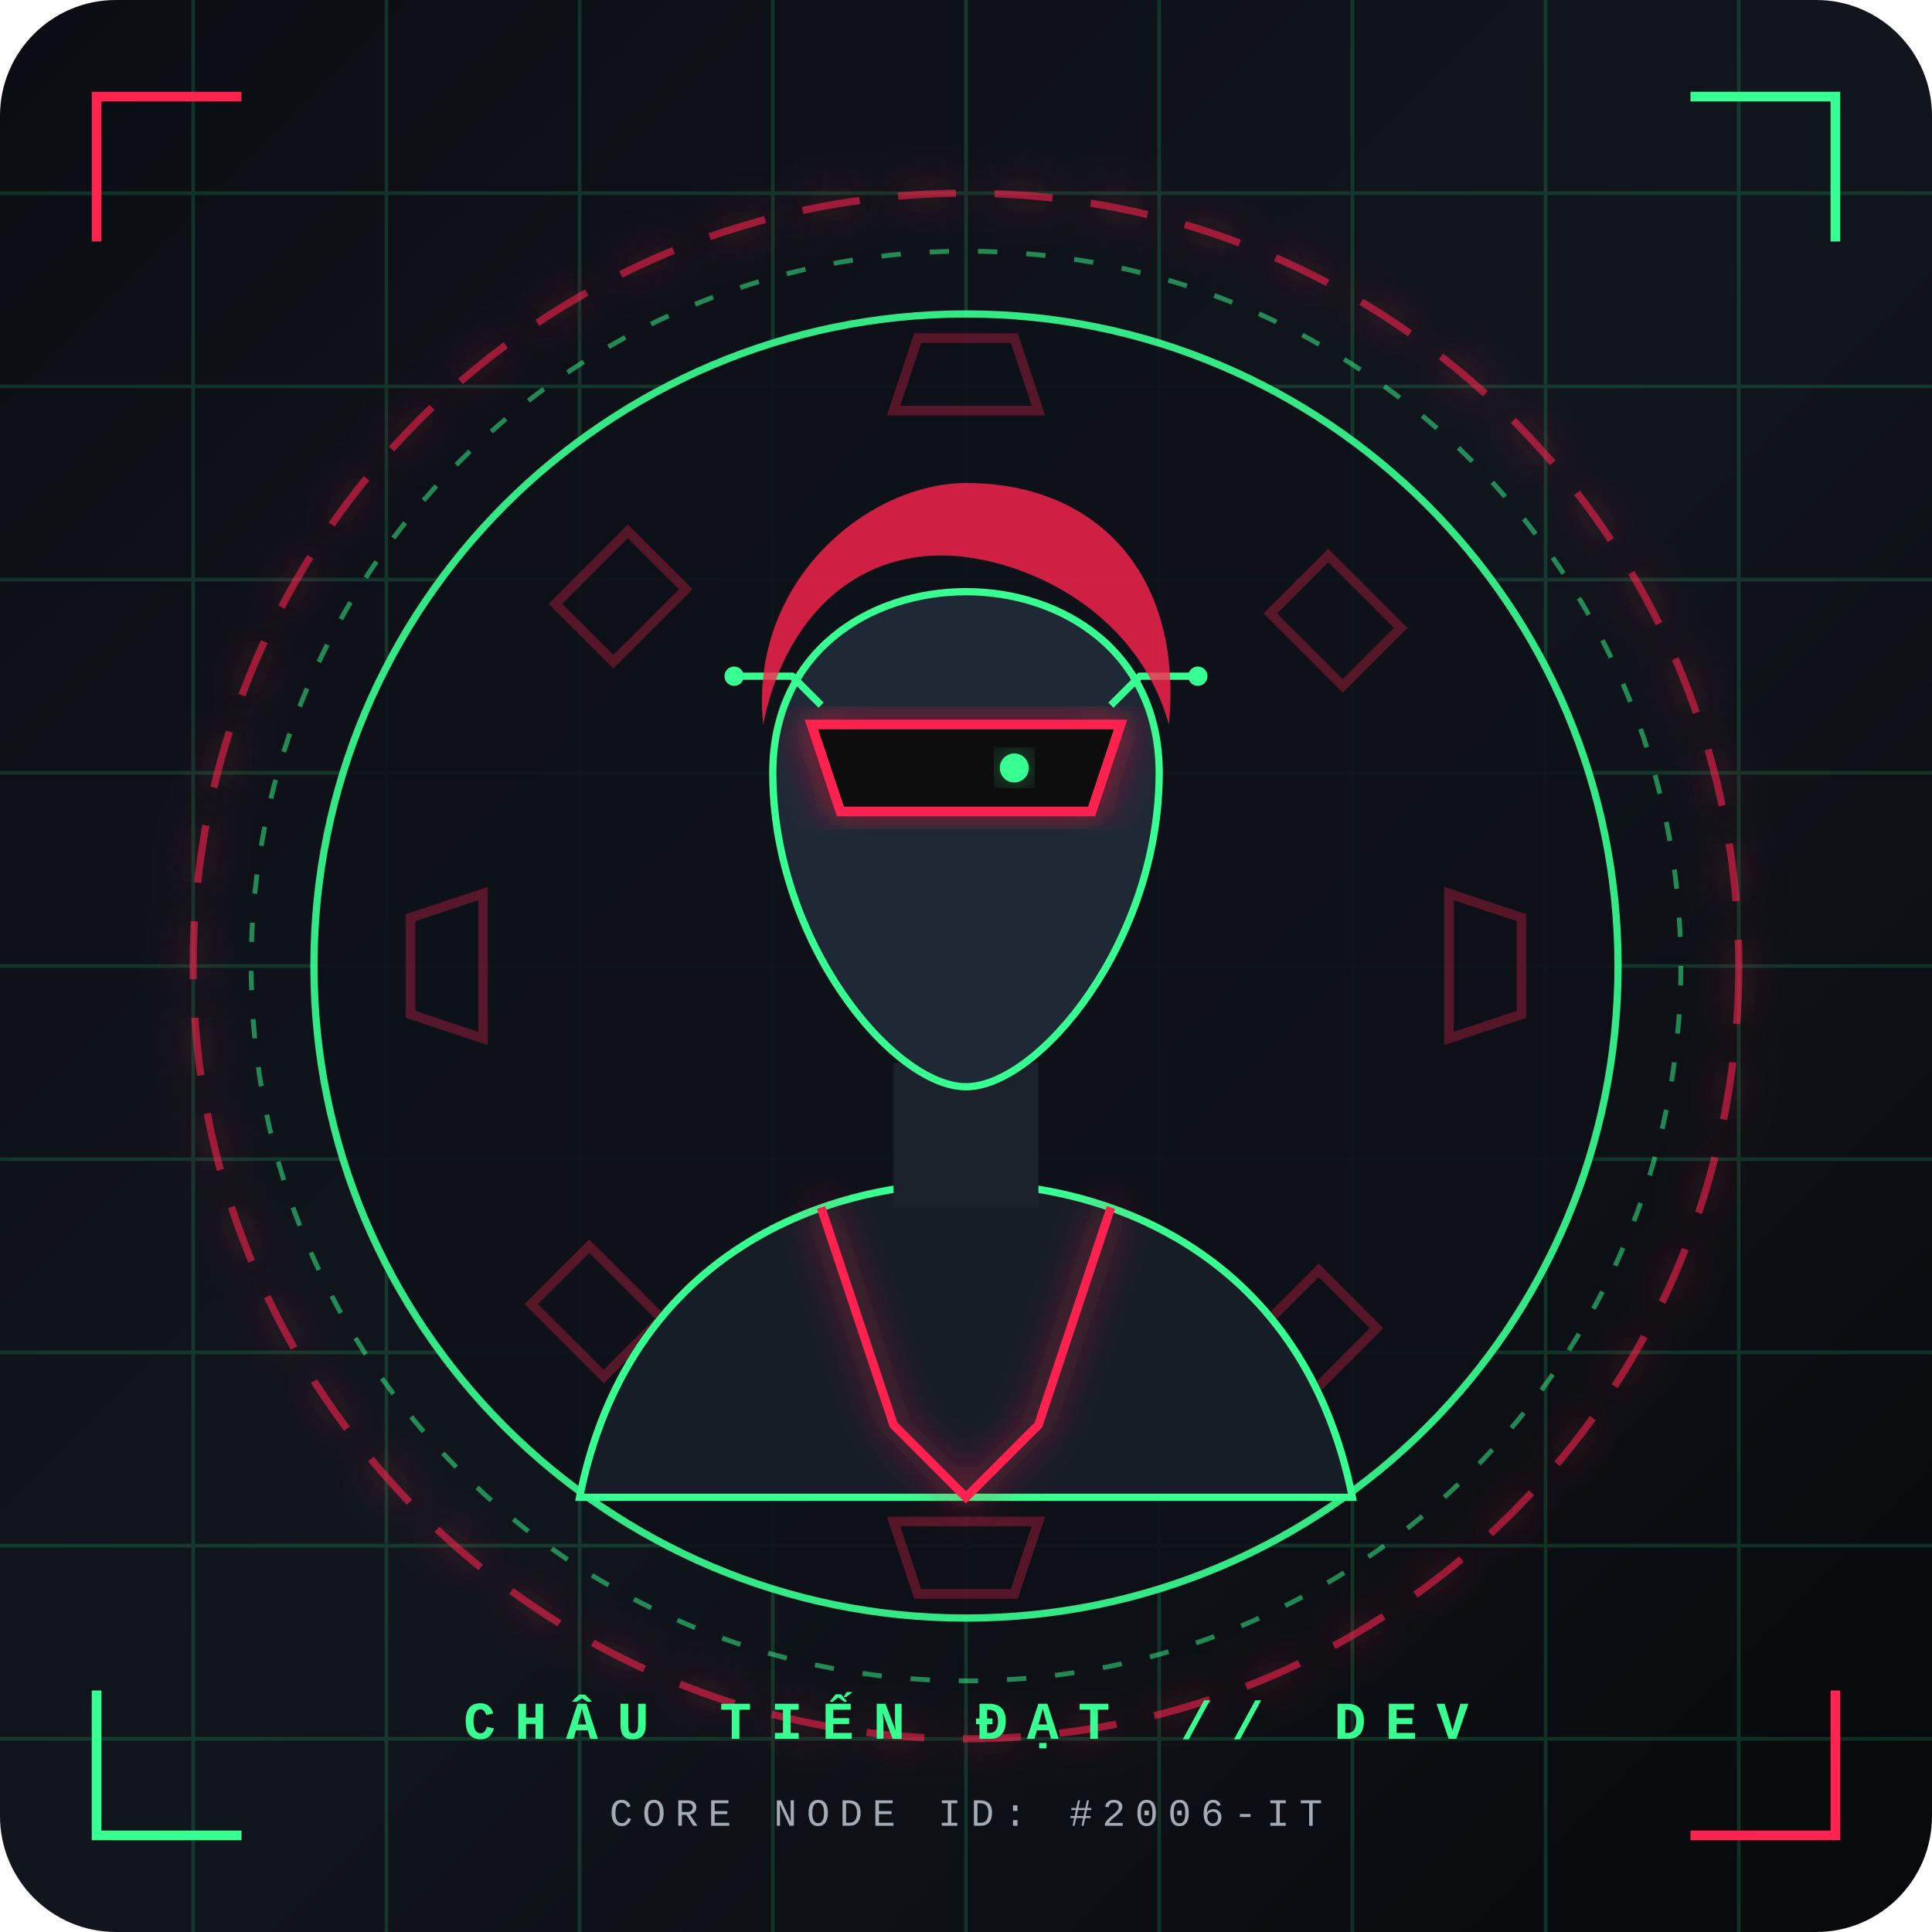
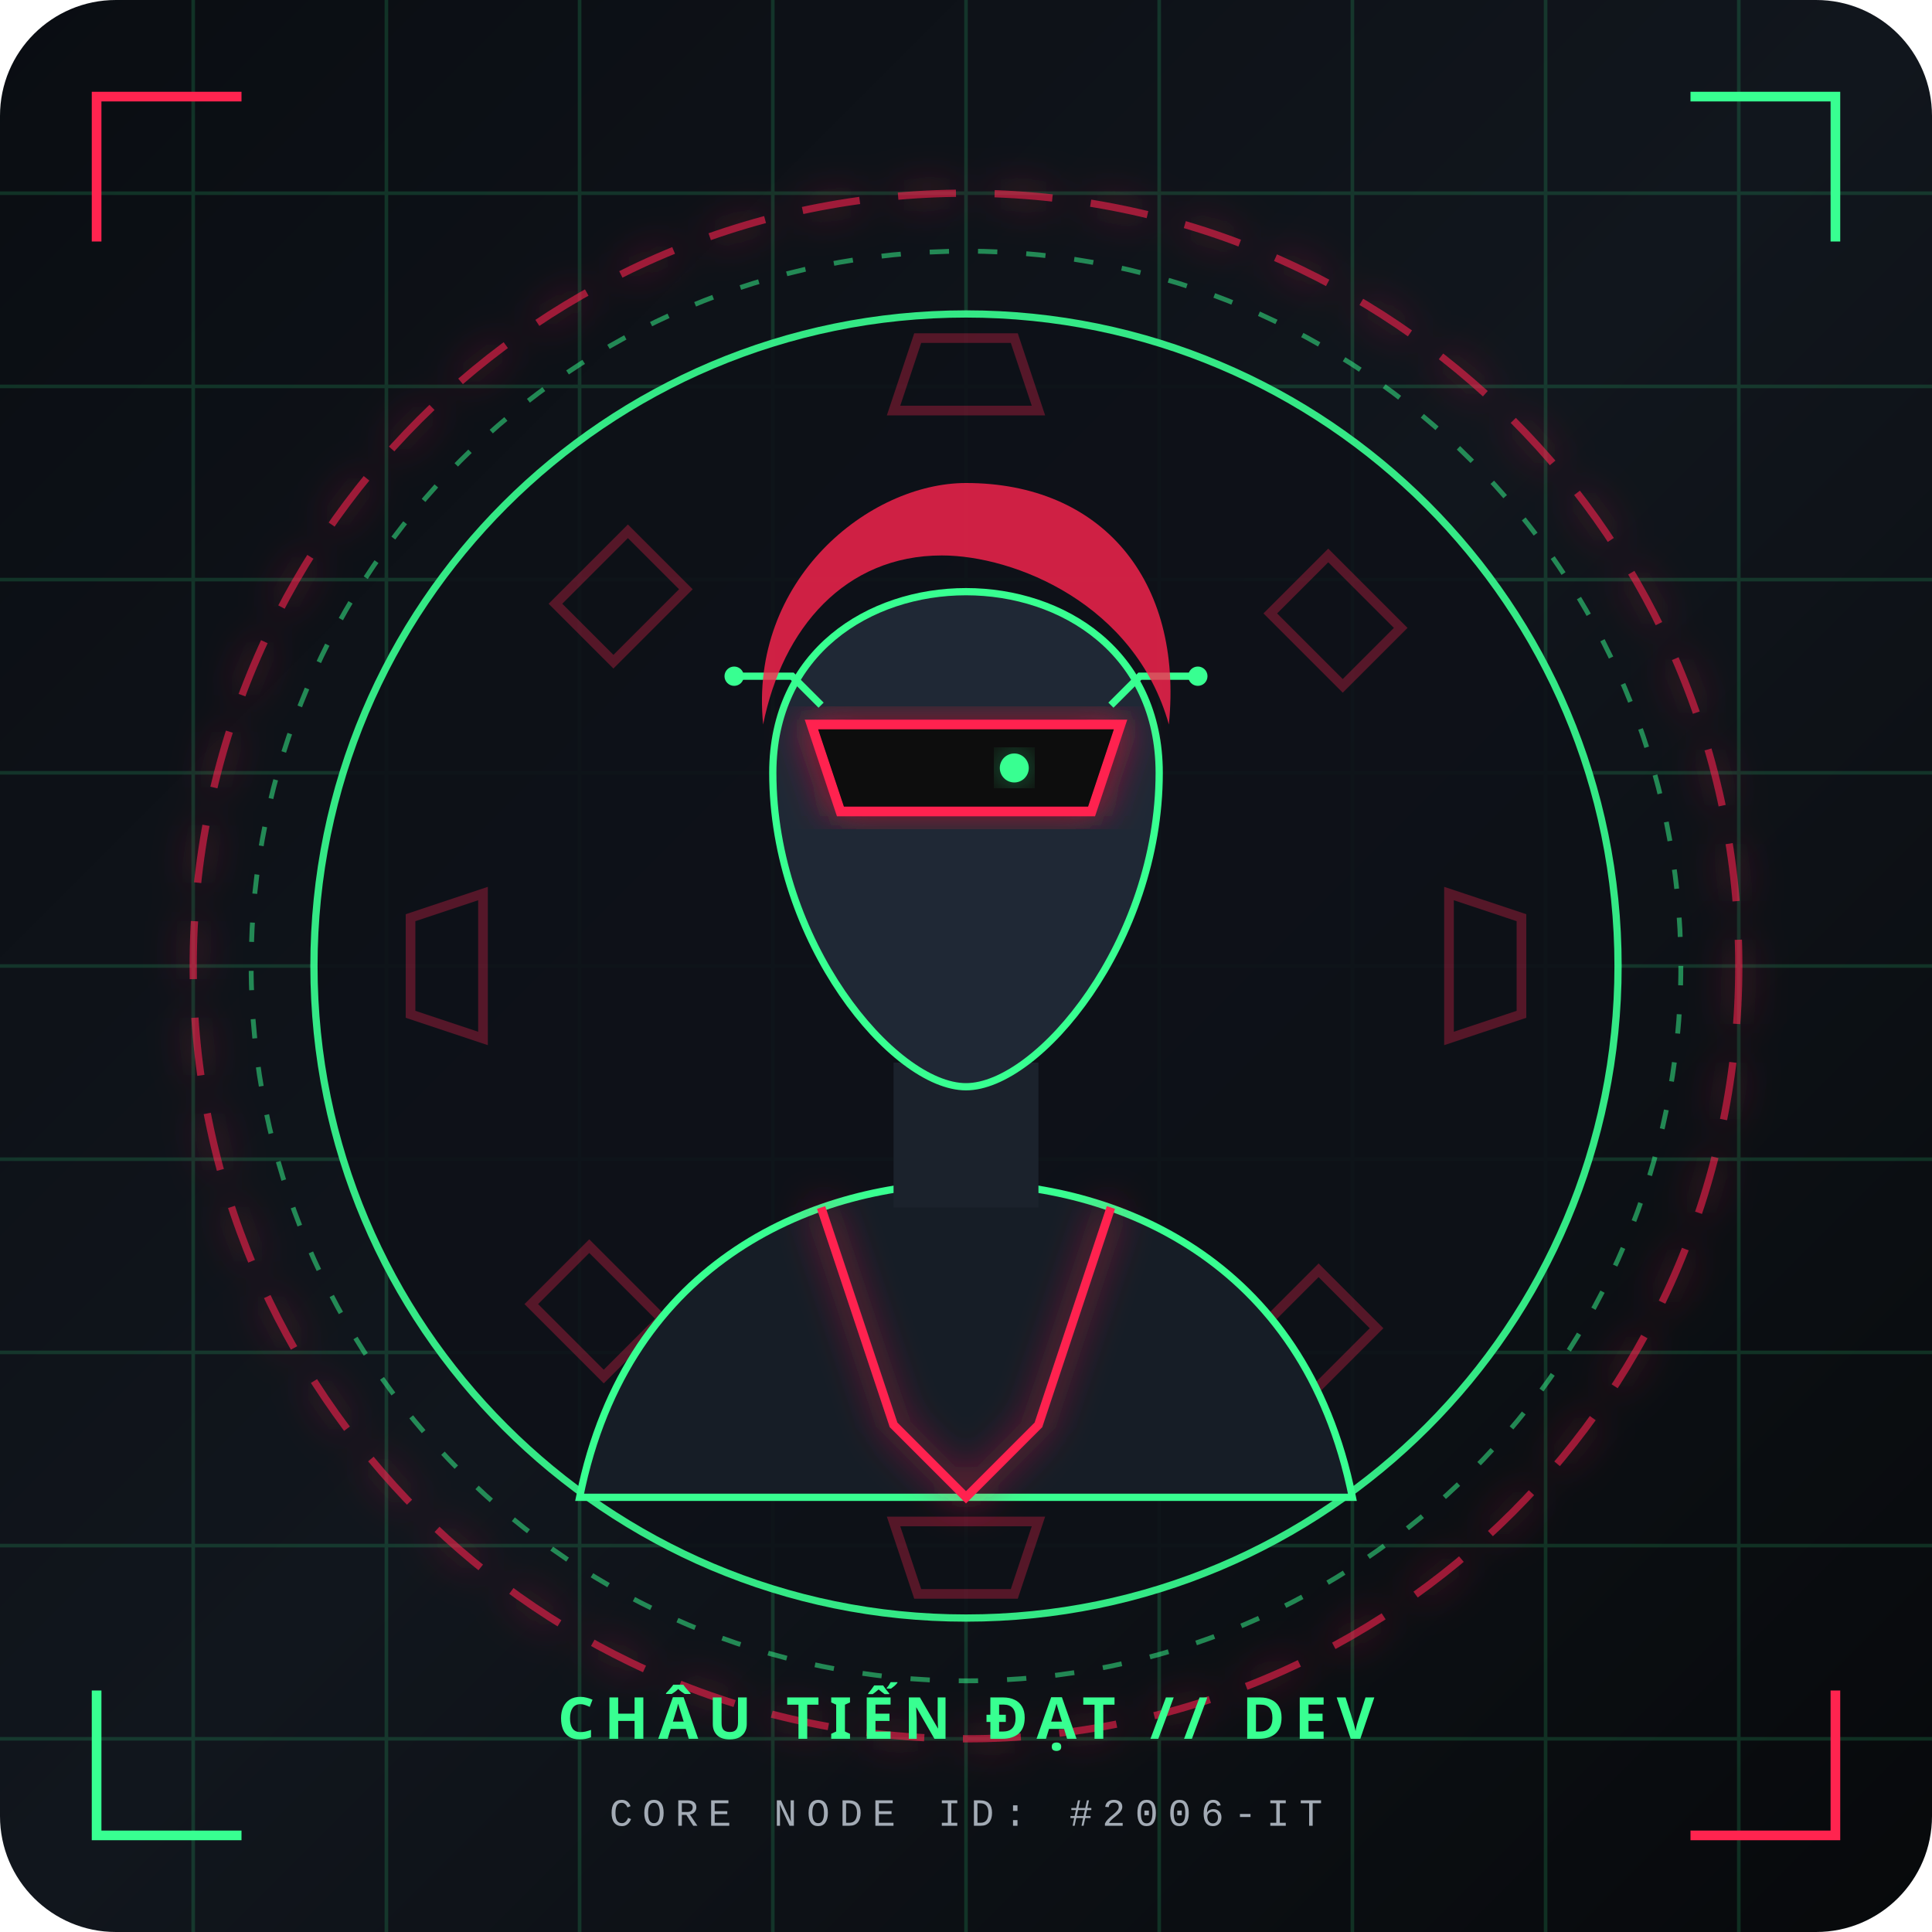
<svg xmlns="http://www.w3.org/2000/svg" viewBox="0 0 400 400" width="100%" height="100%">
  <defs>
    <linearGradient id="bgGrad" x1="0%" y1="0%" x2="100%" y2="100%">
      <stop offset="0%" stop-color="#0a0d12" />
      <stop offset="50%" stop-color="#11161d" />
      <stop offset="100%" stop-color="#07090b" />
    </linearGradient>
    <linearGradient id="crimsonGlow" x1="0%" y1="0%" x2="100%" y2="100%">
      <stop offset="0%" stop-color="#ff244f" />
      <stop offset="100%" stop-color="#8c1735" />
    </linearGradient>
    <linearGradient id="emeraldGlow" x1="0%" y1="0%" x2="100%" y2="100%">
      <stop offset="0%" stop-color="#38ff91" />
      <stop offset="100%" stop-color="#087a4a" />
    </linearGradient>
    <filter id="neonFilterRed" x="-20%" y="-20%" width="140%" height="140%">
      <feGaussianBlur stdDeviation="4" result="blur" />
      <feMerge>
        <feMergeNode in="blur" />
        <feMergeNode in="SourceGraphic" />
      </feMerge>
    </filter>
    <filter id="neonFilterGreen" x="-20%" y="-20%" width="140%" height="140%">
      <feGaussianBlur stdDeviation="4" result="blur" />
      <feMerge>
        <feMergeNode in="blur" />
        <feMergeNode in="SourceGraphic" />
      </feMerge>
    </filter>
  </defs>
  <rect width="400" height="400" fill="url(#bgGrad)" rx="24" />
  <g opacity="0.15" stroke="#38ff91" stroke-width="0.75">
    <line x1="40" y1="0" x2="40" y2="400" />
    <line x1="80" y1="0" x2="80" y2="400" />
    <line x1="120" y1="0" x2="120" y2="400" />
    <line x1="160" y1="0" x2="160" y2="400" />
    <line x1="200" y1="0" x2="200" y2="400" />
    <line x1="240" y1="0" x2="240" y2="400" />
    <line x1="280" y1="0" x2="280" y2="400" />
    <line x1="320" y1="0" x2="320" y2="400" />
    <line x1="360" y1="0" x2="360" y2="400" />
    <line x1="0" y1="40" x2="400" y2="40" />
    <line x1="0" y1="80" x2="400" y2="80" />
    <line x1="0" y1="120" x2="400" y2="120" />
    <line x1="0" y1="160" x2="400" y2="160" />
    <line x1="0" y1="200" x2="400" y2="200" />
    <line x1="0" y1="240" x2="400" y2="240" />
    <line x1="0" y1="280" x2="400" y2="280" />
    <line x1="0" y1="320" x2="400" y2="320" />
    <line x1="0" y1="360" x2="400" y2="360" />
  </g>
  <circle cx="200" cy="200" r="160" fill="none" stroke="#ff244f" stroke-width="1.5" stroke-dasharray="12 8" opacity="0.6" filter="url(#neonFilterRed)" />
  <circle cx="200" cy="200" r="148" fill="none" stroke="#38ff91" stroke-width="1" stroke-dasharray="4 6" opacity="0.5" />
  <circle cx="200" cy="200" r="135" fill="#0d1117" stroke="#38ff91" stroke-width="1.5" opacity="0.9" />
  <g opacity="0.3" stroke="#ff244f" stroke-width="2" fill="none">
    <path d="M 190 70 L 210 70 L 215 85 L 185 85 Z" />
    <path d="M 315 190 L 315 210 L 300 215 L 300 185 Z" />
    <path d="M 210 330 L 190 330 L 185 315 L 215 315 Z" />
    <path d="M 85 210 L 85 190 L 100 185 L 100 215 Z" />
    <path d="M 275 115 L 290 130 L 278 142 L 263 127 Z" />
    <path d="M 125 285 L 110 270 L 122 258 L 137 273 Z" />
    <path d="M 285 275 L 270 290 L 258 278 L 273 263 Z" />
    <path d="M 115 125 L 130 110 L 142 122 L 127 137 Z" />
  </g>
  <path d="M 120 310 C 130 260 170 245 200 245 C 230 245 270 260 280 310 Z" fill="#161d26" stroke="#38ff91" stroke-width="1.5" />
  <path d="M 170 250 L 185 295 L 200 310 L 215 295 L 230 250" fill="none" stroke="#ff244f" stroke-width="1.8" filter="url(#neonFilterRed)" />
  <path d="M 185 220 L 185 250 L 215 250 L 215 220 Z" fill="#1b222c" />
  <path d="M 160 160 C 160 110 240 110 240 160 C 240 195 215 225 200 225 C 185 225 160 195 160 160 Z" fill="#1f2835" stroke="#38ff91" stroke-width="1.5" />
  <path d="M 168 150 L 232 150 L 226 168 L 174 168 Z" fill="#07090b" stroke="#ff244f" stroke-width="2" filter="url(#neonFilterRed)" />
  <line x1="175" y1="159" x2="225" y2="159" stroke="#ff244f" stroke-width="2" filter="url(#neonFilterRed)" />
  <circle cx="210" cy="159" r="3" fill="#38ff91" filter="url(#neonFilterGreen)" />
  <polyline points="152,140 164,140 170,146" fill="none" stroke="#38ff91" stroke-width="1.5" />
  <circle cx="152" cy="140" r="2" fill="#38ff91" />
  <polyline points="248,140 236,140 230,146" fill="none" stroke="#38ff91" stroke-width="1.5" />
  <circle cx="248" cy="140" r="2" fill="#38ff91" />
  <path d="M 158 150 C 155 120 180 100 200 100 C 228 100 245 120 242 150 C 235 125 210 115 195 115 C 175 115 162 130 158 150 Z" fill="#ff244f" opacity="0.8" />
-   <text x="200" y="360" font-family="'Courier New', monospace" font-size="11" fill="#38ff91" letter-spacing="4" text-anchor="middle" font-weight="bold">CHÂU TIẾN ĐẠT // DEV</text>
-   <text x="200" y="378" font-family="'Courier New', monospace" font-size="8" fill="#a3abb5" letter-spacing="2" text-anchor="middle">CORE NODE ID: #2006-IT</text>
+   <text x="200" y="360" font-family="'Be Vietnam Pro', 'Plus Jakarta Sans', 'Segoe UI', sans-serif" font-size="12" fill="#38ff91" letter-spacing="2" text-anchor="middle" font-weight="700">CHÂU TIẾN ĐẠT // DEV</text>
+   <text x="200" y="378" font-family="'Fira Code', 'Courier New', monospace" font-size="8" fill="#a3abb5" letter-spacing="2" text-anchor="middle">CORE NODE ID: #2006-IT</text>
  <path d="M 20 50 L 20 20 L 50 20" fill="none" stroke="#ff244f" stroke-width="2" />
  <path d="M 380 50 L 380 20 L 350 20" fill="none" stroke="#38ff91" stroke-width="2" />
  <path d="M 20 350 L 20 380 L 50 380" fill="none" stroke="#38ff91" stroke-width="2" />
  <path d="M 380 350 L 380 380 L 350 380" fill="none" stroke="#ff244f" stroke-width="2" />
</svg>
